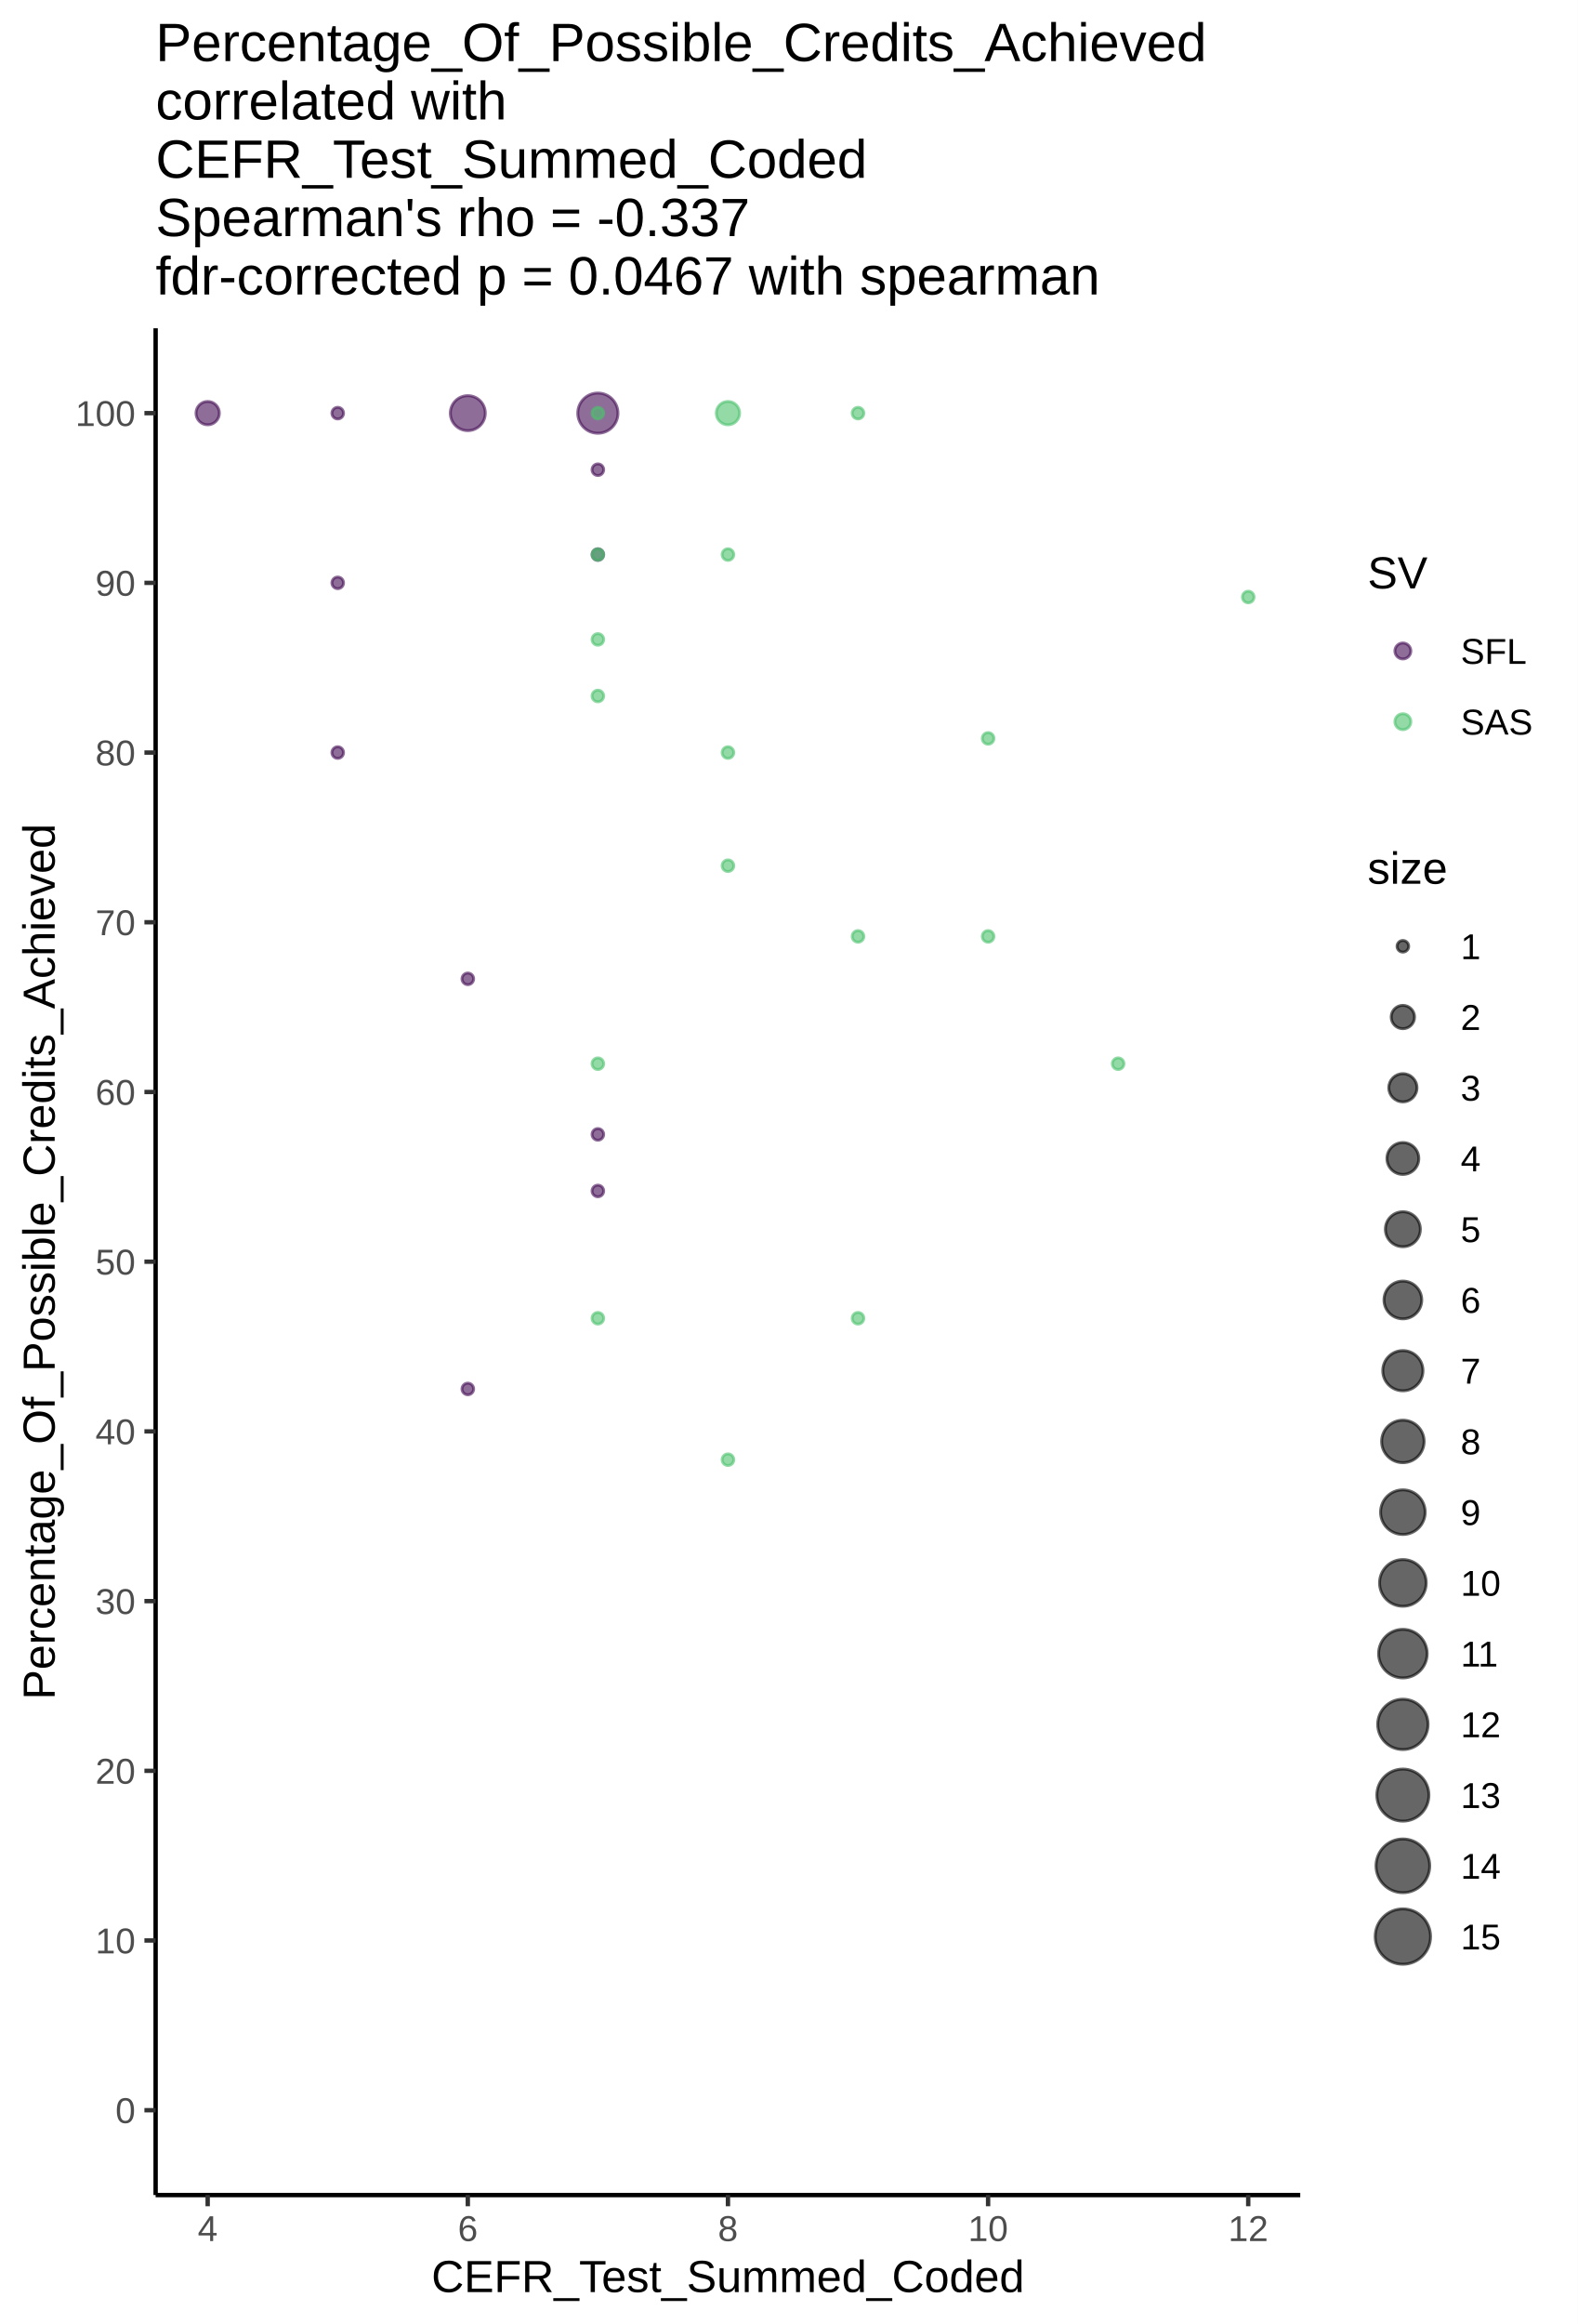
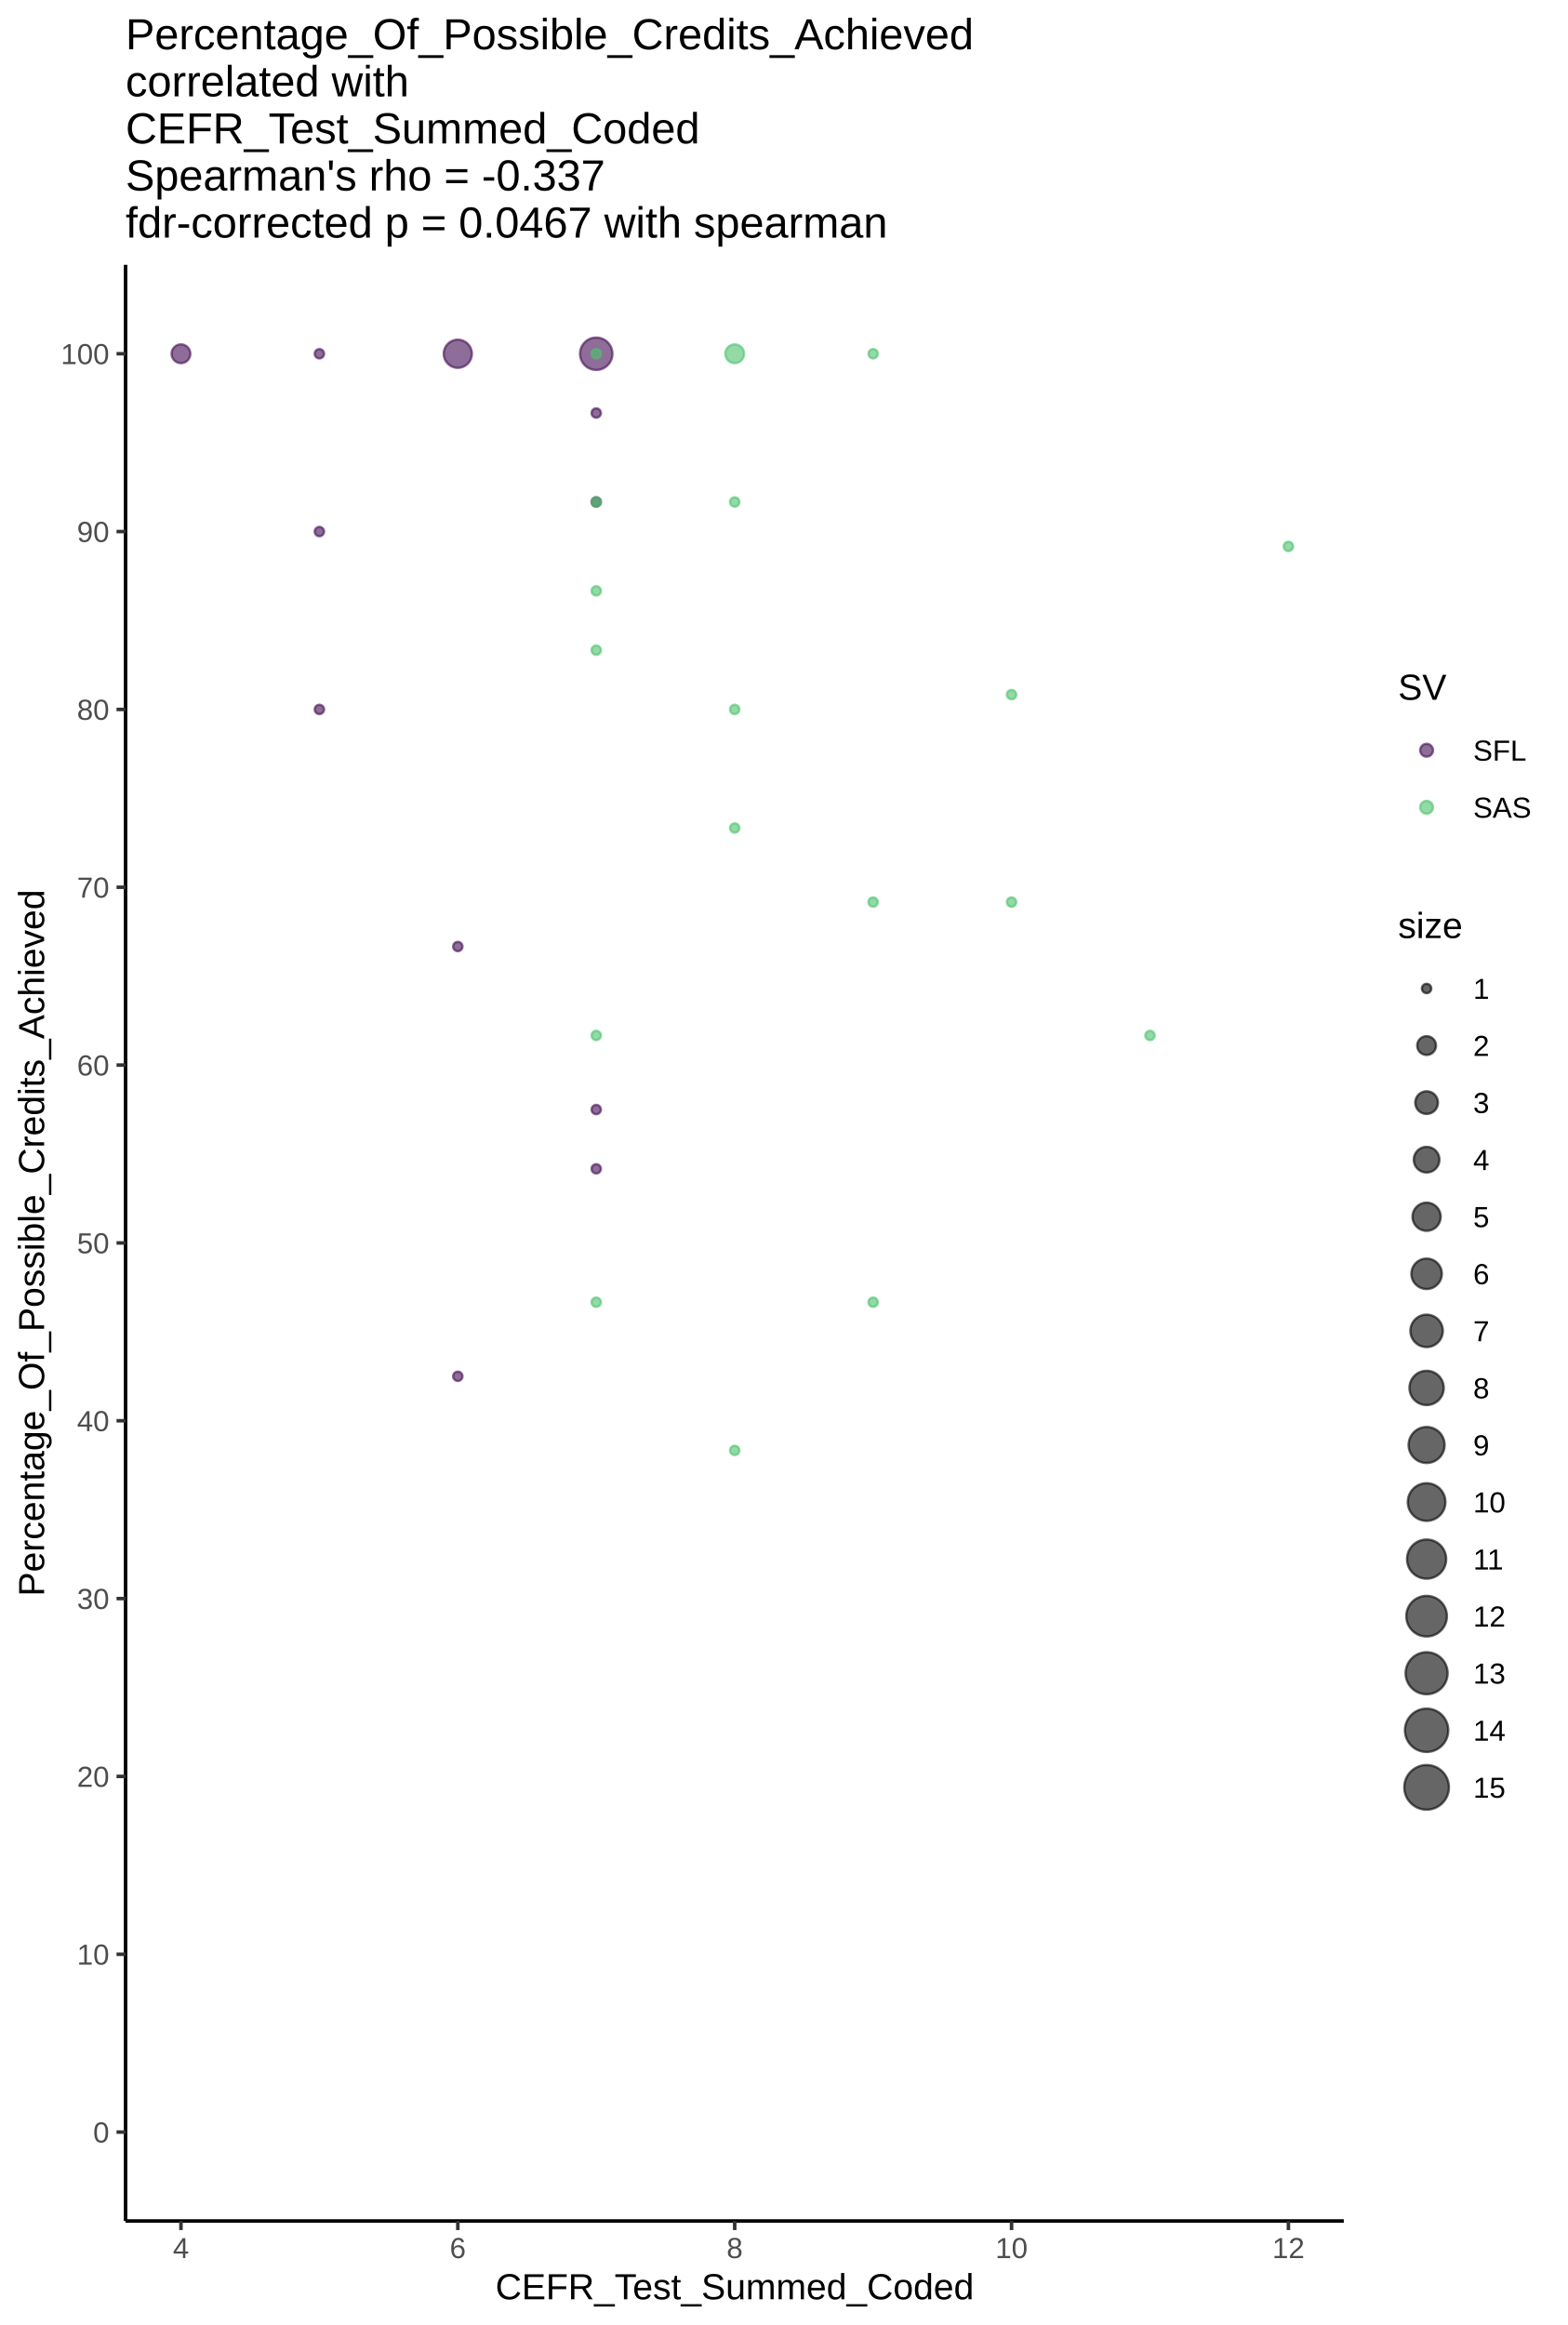
- <svg xmlns="http://www.w3.org/2000/svg" class="svglite" width="385.50pt" height="567.75pt" viewBox="0 0 385.50 567.75">
+ <svg xmlns="http://www.w3.org/2000/svg" class="svglite" width="474.70pt" height="704.09pt" viewBox="0 0 474.70 704.09">
  <defs>
    <style type="text/css">
    .svglite line, .svglite polyline, .svglite polygon, .svglite path, .svglite rect, .svglite circle {
      fill: none;
      stroke: #000000;
      stroke-linecap: round;
      stroke-linejoin: round;
      stroke-miterlimit: 10.00;
    }
    .svglite text {
      white-space: pre;
    }
  </style>
  </defs>
  <rect width="100%" height="100%" style="stroke: none; fill: #FFFFFF;" />
  <defs>
-     <clipPath id="cpMC4wMHwzODUuNTB8MC4wMHw1NjcuNzU=">
-       <rect x="0.00" y="0.00" width="385.50" height="567.75" />
+     <clipPath id="cpMC4wMHw0NzQuNzB8MC4wMHw3MDQuMDk=">
+       <rect x="0.00" y="0.00" width="474.70" height="704.09" />
    </clipPath>
  </defs>
-   <g clip-path="url(#cpMC4wMHwzODUuNTB8MC4wMHw1NjcuNzU=)">
-     <rect x="0.00" y="0.00" width="385.50" height="567.75" style="stroke-width: 1.07; stroke: #FFFFFF; fill: #FFFFFF;" />
+   <g clip-path="url(#cpMC4wMHw0NzQuNzB8MC4wMHw3MDQuMDk=)">
+     <rect x="0.00" y="0.00" width="474.70" height="704.09" style="stroke-width: 1.07; stroke: #FFFFFF; fill: #FFFFFF;" />
  </g>
  <defs>
-     <clipPath id="cpMzguMDN8MzE3Ljc0fDgwLjIwfDUzNi4yNQ==">
-       <rect x="38.03" y="80.20" width="279.71" height="456.05" />
+     <clipPath id="cpMzguMDN8NDA2Ljk0fDgwLjIwfDY3Mi42MA==">
+       <rect x="38.03" y="80.20" width="368.90" height="592.40" />
    </clipPath>
  </defs>
-   <g clip-path="url(#cpMzguMDN8MzE3Ljc0fDgwLjIwfDUzNi4yNQ==)">
-     <rect x="38.03" y="80.20" width="279.71" height="456.05" style="stroke-width: 1.07; stroke: none; fill: #FFFFFF;" />
-     <circle cx="50.75" cy="100.93" r="2.85" style="stroke-width: 0.71; stroke: #440D54; stroke-opacity: 0.60; fill: #440D54; fill-opacity: 0.60;" />
-     <circle cx="82.53" cy="183.85" r="1.42" style="stroke-width: 0.71; stroke: #440D54; stroke-opacity: 0.60; fill: #440D54; fill-opacity: 0.60;" />
-     <circle cx="82.53" cy="142.39" r="1.42" style="stroke-width: 0.71; stroke: #440D54; stroke-opacity: 0.60; fill: #440D54; fill-opacity: 0.60;" />
-     <circle cx="82.53" cy="100.93" r="1.42" style="stroke-width: 0.71; stroke: #440D54; stroke-opacity: 0.60; fill: #440D54; fill-opacity: 0.60;" />
-     <circle cx="114.32" cy="339.32" r="1.42" style="stroke-width: 0.71; stroke: #440D54; stroke-opacity: 0.60; fill: #440D54; fill-opacity: 0.60;" />
-     <circle cx="114.32" cy="239.13" r="1.42" style="stroke-width: 0.71; stroke: #440D54; stroke-opacity: 0.60; fill: #440D54; fill-opacity: 0.60;" />
-     <circle cx="114.32" cy="100.93" r="4.27" style="stroke-width: 0.71; stroke: #440D54; stroke-opacity: 0.60; fill: #440D54; fill-opacity: 0.60;" />
-     <circle cx="146.10" cy="290.95" r="1.42" style="stroke-width: 0.71; stroke: #440D54; stroke-opacity: 0.60; fill: #440D54; fill-opacity: 0.60;" />
-     <circle cx="146.10" cy="277.13" r="1.42" style="stroke-width: 0.71; stroke: #440D54; stroke-opacity: 0.60; fill: #440D54; fill-opacity: 0.60;" />
-     <circle cx="146.10" cy="135.48" r="1.42" style="stroke-width: 0.71; stroke: #440D54; stroke-opacity: 0.60; fill: #440D54; fill-opacity: 0.60;" />
-     <circle cx="146.10" cy="114.75" r="1.42" style="stroke-width: 0.71; stroke: #440D54; stroke-opacity: 0.60; fill: #440D54; fill-opacity: 0.60;" />
-     <circle cx="146.10" cy="100.93" r="4.91" style="stroke-width: 0.71; stroke: #440D54; stroke-opacity: 0.60; fill: #440D54; fill-opacity: 0.60;" />
-     <circle cx="146.10" cy="322.05" r="1.42" style="stroke-width: 0.71; stroke: #4BC26C; stroke-opacity: 0.60; fill: #4BC26C; fill-opacity: 0.60;" />
-     <circle cx="146.10" cy="259.86" r="1.42" style="stroke-width: 0.71; stroke: #4BC26C; stroke-opacity: 0.60; fill: #4BC26C; fill-opacity: 0.60;" />
-     <circle cx="146.10" cy="170.03" r="1.42" style="stroke-width: 0.71; stroke: #4BC26C; stroke-opacity: 0.60; fill: #4BC26C; fill-opacity: 0.60;" />
-     <circle cx="146.10" cy="156.21" r="1.42" style="stroke-width: 0.71; stroke: #4BC26C; stroke-opacity: 0.60; fill: #4BC26C; fill-opacity: 0.60;" />
-     <circle cx="146.10" cy="135.48" r="1.42" style="stroke-width: 0.71; stroke: #4BC26C; stroke-opacity: 0.60; fill: #4BC26C; fill-opacity: 0.60;" />
-     <circle cx="146.10" cy="100.93" r="1.42" style="stroke-width: 0.71; stroke: #4BC26C; stroke-opacity: 0.60; fill: #4BC26C; fill-opacity: 0.60;" />
-     <circle cx="177.89" cy="356.60" r="1.42" style="stroke-width: 0.71; stroke: #4BC26C; stroke-opacity: 0.60; fill: #4BC26C; fill-opacity: 0.60;" />
-     <circle cx="177.89" cy="211.49" r="1.42" style="stroke-width: 0.71; stroke: #4BC26C; stroke-opacity: 0.60; fill: #4BC26C; fill-opacity: 0.60;" />
-     <circle cx="177.89" cy="183.85" r="1.42" style="stroke-width: 0.71; stroke: #4BC26C; stroke-opacity: 0.60; fill: #4BC26C; fill-opacity: 0.60;" />
-     <circle cx="177.89" cy="135.48" r="1.42" style="stroke-width: 0.71; stroke: #4BC26C; stroke-opacity: 0.60; fill: #4BC26C; fill-opacity: 0.60;" />
-     <circle cx="177.89" cy="100.93" r="2.85" style="stroke-width: 0.71; stroke: #4BC26C; stroke-opacity: 0.60; fill: #4BC26C; fill-opacity: 0.60;" />
-     <circle cx="209.67" cy="322.05" r="1.42" style="stroke-width: 0.71; stroke: #4BC26C; stroke-opacity: 0.60; fill: #4BC26C; fill-opacity: 0.60;" />
-     <circle cx="209.67" cy="228.76" r="1.42" style="stroke-width: 0.71; stroke: #4BC26C; stroke-opacity: 0.60; fill: #4BC26C; fill-opacity: 0.60;" />
-     <circle cx="209.67" cy="100.93" r="1.42" style="stroke-width: 0.71; stroke: #4BC26C; stroke-opacity: 0.60; fill: #4BC26C; fill-opacity: 0.60;" />
-     <circle cx="241.46" cy="228.76" r="1.42" style="stroke-width: 0.71; stroke: #4BC26C; stroke-opacity: 0.60; fill: #4BC26C; fill-opacity: 0.60;" />
-     <circle cx="241.46" cy="180.39" r="1.42" style="stroke-width: 0.71; stroke: #4BC26C; stroke-opacity: 0.60; fill: #4BC26C; fill-opacity: 0.60;" />
-     <circle cx="273.24" cy="259.86" r="1.42" style="stroke-width: 0.71; stroke: #4BC26C; stroke-opacity: 0.60; fill: #4BC26C; fill-opacity: 0.60;" />
-     <circle cx="305.03" cy="145.85" r="1.42" style="stroke-width: 0.71; stroke: #4BC26C; stroke-opacity: 0.60; fill: #4BC26C; fill-opacity: 0.60;" />
+   <g clip-path="url(#cpMzguMDN8NDA2Ljk0fDgwLjIwfDY3Mi42MA==)">
+     <rect x="38.03" y="80.20" width="368.90" height="592.40" style="stroke-width: 1.07; stroke: none; fill: #FFFFFF;" />
+     <circle cx="54.80" cy="107.13" r="2.85" style="stroke-width: 0.71; stroke: #440D54; stroke-opacity: 0.60; fill: #440D54; fill-opacity: 0.60;" />
+     <circle cx="96.72" cy="214.84" r="1.42" style="stroke-width: 0.71; stroke: #440D54; stroke-opacity: 0.60; fill: #440D54; fill-opacity: 0.60;" />
+     <circle cx="96.72" cy="160.98" r="1.42" style="stroke-width: 0.71; stroke: #440D54; stroke-opacity: 0.60; fill: #440D54; fill-opacity: 0.60;" />
+     <circle cx="96.72" cy="107.13" r="1.42" style="stroke-width: 0.71; stroke: #440D54; stroke-opacity: 0.60; fill: #440D54; fill-opacity: 0.60;" />
+     <circle cx="138.64" cy="416.79" r="1.42" style="stroke-width: 0.71; stroke: #440D54; stroke-opacity: 0.60; fill: #440D54; fill-opacity: 0.60;" />
+     <circle cx="138.64" cy="286.64" r="1.42" style="stroke-width: 0.71; stroke: #440D54; stroke-opacity: 0.60; fill: #440D54; fill-opacity: 0.60;" />
+     <circle cx="138.64" cy="107.13" r="4.27" style="stroke-width: 0.71; stroke: #440D54; stroke-opacity: 0.60; fill: #440D54; fill-opacity: 0.60;" />
+     <circle cx="180.56" cy="353.96" r="1.42" style="stroke-width: 0.71; stroke: #440D54; stroke-opacity: 0.60; fill: #440D54; fill-opacity: 0.60;" />
+     <circle cx="180.56" cy="336.01" r="1.42" style="stroke-width: 0.71; stroke: #440D54; stroke-opacity: 0.60; fill: #440D54; fill-opacity: 0.60;" />
+     <circle cx="180.56" cy="152.01" r="1.42" style="stroke-width: 0.71; stroke: #440D54; stroke-opacity: 0.60; fill: #440D54; fill-opacity: 0.60;" />
+     <circle cx="180.56" cy="125.08" r="1.42" style="stroke-width: 0.71; stroke: #440D54; stroke-opacity: 0.60; fill: #440D54; fill-opacity: 0.60;" />
+     <circle cx="180.56" cy="107.13" r="4.91" style="stroke-width: 0.71; stroke: #440D54; stroke-opacity: 0.60; fill: #440D54; fill-opacity: 0.60;" />
+     <circle cx="180.56" cy="394.35" r="1.42" style="stroke-width: 0.71; stroke: #4BC26C; stroke-opacity: 0.60; fill: #4BC26C; fill-opacity: 0.60;" />
+     <circle cx="180.56" cy="313.57" r="1.42" style="stroke-width: 0.71; stroke: #4BC26C; stroke-opacity: 0.60; fill: #4BC26C; fill-opacity: 0.60;" />
+     <circle cx="180.56" cy="196.89" r="1.42" style="stroke-width: 0.71; stroke: #4BC26C; stroke-opacity: 0.60; fill: #4BC26C; fill-opacity: 0.60;" />
+     <circle cx="180.56" cy="178.93" r="1.42" style="stroke-width: 0.71; stroke: #4BC26C; stroke-opacity: 0.60; fill: #4BC26C; fill-opacity: 0.60;" />
+     <circle cx="180.56" cy="152.01" r="1.42" style="stroke-width: 0.71; stroke: #4BC26C; stroke-opacity: 0.60; fill: #4BC26C; fill-opacity: 0.60;" />
+     <circle cx="180.56" cy="107.13" r="1.42" style="stroke-width: 0.71; stroke: #4BC26C; stroke-opacity: 0.60; fill: #4BC26C; fill-opacity: 0.60;" />
+     <circle cx="222.49" cy="439.23" r="1.42" style="stroke-width: 0.71; stroke: #4BC26C; stroke-opacity: 0.60; fill: #4BC26C; fill-opacity: 0.60;" />
+     <circle cx="222.49" cy="250.74" r="1.42" style="stroke-width: 0.71; stroke: #4BC26C; stroke-opacity: 0.60; fill: #4BC26C; fill-opacity: 0.60;" />
+     <circle cx="222.49" cy="214.84" r="1.42" style="stroke-width: 0.71; stroke: #4BC26C; stroke-opacity: 0.60; fill: #4BC26C; fill-opacity: 0.60;" />
+     <circle cx="222.49" cy="152.01" r="1.42" style="stroke-width: 0.71; stroke: #4BC26C; stroke-opacity: 0.60; fill: #4BC26C; fill-opacity: 0.60;" />
+     <circle cx="222.49" cy="107.13" r="2.85" style="stroke-width: 0.71; stroke: #4BC26C; stroke-opacity: 0.60; fill: #4BC26C; fill-opacity: 0.60;" />
+     <circle cx="264.41" cy="394.35" r="1.42" style="stroke-width: 0.71; stroke: #4BC26C; stroke-opacity: 0.60; fill: #4BC26C; fill-opacity: 0.60;" />
+     <circle cx="264.41" cy="273.18" r="1.42" style="stroke-width: 0.71; stroke: #4BC26C; stroke-opacity: 0.60; fill: #4BC26C; fill-opacity: 0.60;" />
+     <circle cx="264.41" cy="107.13" r="1.42" style="stroke-width: 0.71; stroke: #4BC26C; stroke-opacity: 0.60; fill: #4BC26C; fill-opacity: 0.60;" />
+     <circle cx="306.33" cy="273.18" r="1.42" style="stroke-width: 0.71; stroke: #4BC26C; stroke-opacity: 0.60; fill: #4BC26C; fill-opacity: 0.60;" />
+     <circle cx="306.33" cy="210.35" r="1.42" style="stroke-width: 0.71; stroke: #4BC26C; stroke-opacity: 0.60; fill: #4BC26C; fill-opacity: 0.60;" />
+     <circle cx="348.25" cy="313.57" r="1.42" style="stroke-width: 0.71; stroke: #4BC26C; stroke-opacity: 0.60; fill: #4BC26C; fill-opacity: 0.60;" />
+     <circle cx="390.17" cy="165.47" r="1.42" style="stroke-width: 0.71; stroke: #4BC26C; stroke-opacity: 0.60; fill: #4BC26C; fill-opacity: 0.60;" />
  </g>
-   <g clip-path="url(#cpMC4wMHwzODUuNTB8MC4wMHw1NjcuNzU=)">
-     <polyline points="38.03,536.25 38.03,80.20 " style="stroke-width: 1.07; stroke-linecap: butt;" />
-     <text x="33.10" y="518.67" text-anchor="end" style="font-size: 8.80px;fill: #4D4D4D; font-family: &quot;Arial&quot;;" textLength="4.90px" lengthAdjust="spacingAndGlyphs">0</text>
-     <text x="33.10" y="477.21" text-anchor="end" style="font-size: 8.80px;fill: #4D4D4D; font-family: &quot;Arial&quot;;" textLength="9.79px" lengthAdjust="spacingAndGlyphs">10</text>
-     <text x="33.10" y="435.76" text-anchor="end" style="font-size: 8.80px;fill: #4D4D4D; font-family: &quot;Arial&quot;;" textLength="9.79px" lengthAdjust="spacingAndGlyphs">20</text>
-     <text x="33.10" y="394.30" text-anchor="end" style="font-size: 8.80px;fill: #4D4D4D; font-family: &quot;Arial&quot;;" textLength="9.79px" lengthAdjust="spacingAndGlyphs">30</text>
-     <text x="33.10" y="352.84" text-anchor="end" style="font-size: 8.80px;fill: #4D4D4D; font-family: &quot;Arial&quot;;" textLength="9.79px" lengthAdjust="spacingAndGlyphs">40</text>
-     <text x="33.10" y="311.38" text-anchor="end" style="font-size: 8.80px;fill: #4D4D4D; font-family: &quot;Arial&quot;;" textLength="9.79px" lengthAdjust="spacingAndGlyphs">50</text>
-     <text x="33.10" y="269.92" text-anchor="end" style="font-size: 8.80px;fill: #4D4D4D; font-family: &quot;Arial&quot;;" textLength="9.79px" lengthAdjust="spacingAndGlyphs">60</text>
-     <text x="33.10" y="228.46" text-anchor="end" style="font-size: 8.80px;fill: #4D4D4D; font-family: &quot;Arial&quot;;" textLength="9.79px" lengthAdjust="spacingAndGlyphs">70</text>
-     <text x="33.10" y="187.00" text-anchor="end" style="font-size: 8.80px;fill: #4D4D4D; font-family: &quot;Arial&quot;;" textLength="9.79px" lengthAdjust="spacingAndGlyphs">80</text>
-     <text x="33.10" y="145.54" text-anchor="end" style="font-size: 8.80px;fill: #4D4D4D; font-family: &quot;Arial&quot;;" textLength="9.79px" lengthAdjust="spacingAndGlyphs">90</text>
-     <text x="33.10" y="104.08" text-anchor="end" style="font-size: 8.80px;fill: #4D4D4D; font-family: &quot;Arial&quot;;" textLength="14.69px" lengthAdjust="spacingAndGlyphs">100</text>
-     <polyline points="35.29,515.52 38.03,515.52 " style="stroke-width: 1.07; stroke: #333333; stroke-linecap: butt;" />
-     <polyline points="35.29,474.06 38.03,474.06 " style="stroke-width: 1.07; stroke: #333333; stroke-linecap: butt;" />
-     <polyline points="35.29,432.61 38.03,432.61 " style="stroke-width: 1.07; stroke: #333333; stroke-linecap: butt;" />
-     <polyline points="35.29,391.15 38.03,391.15 " style="stroke-width: 1.07; stroke: #333333; stroke-linecap: butt;" />
-     <polyline points="35.29,349.69 38.03,349.69 " style="stroke-width: 1.07; stroke: #333333; stroke-linecap: butt;" />
-     <polyline points="35.29,308.23 38.03,308.23 " style="stroke-width: 1.07; stroke: #333333; stroke-linecap: butt;" />
-     <polyline points="35.29,266.77 38.03,266.77 " style="stroke-width: 1.07; stroke: #333333; stroke-linecap: butt;" />
-     <polyline points="35.29,225.31 38.03,225.31 " style="stroke-width: 1.07; stroke: #333333; stroke-linecap: butt;" />
-     <polyline points="35.29,183.85 38.03,183.85 " style="stroke-width: 1.07; stroke: #333333; stroke-linecap: butt;" />
-     <polyline points="35.29,142.39 38.03,142.39 " style="stroke-width: 1.07; stroke: #333333; stroke-linecap: butt;" />
-     <polyline points="35.29,100.93 38.03,100.93 " style="stroke-width: 1.07; stroke: #333333; stroke-linecap: butt;" />
-     <polyline points="38.03,536.25 317.74,536.25 " style="stroke-width: 1.07; stroke-linecap: butt;" />
-     <polyline points="50.75,538.99 50.75,536.25 " style="stroke-width: 1.07; stroke: #333333; stroke-linecap: butt;" />
-     <polyline points="114.32,538.99 114.32,536.25 " style="stroke-width: 1.07; stroke: #333333; stroke-linecap: butt;" />
-     <polyline points="177.89,538.99 177.89,536.25 " style="stroke-width: 1.07; stroke: #333333; stroke-linecap: butt;" />
-     <polyline points="241.46,538.99 241.46,536.25 " style="stroke-width: 1.07; stroke: #333333; stroke-linecap: butt;" />
-     <polyline points="305.03,538.99 305.03,536.25 " style="stroke-width: 1.07; stroke: #333333; stroke-linecap: butt;" />
-     <text x="50.75" y="547.49" text-anchor="middle" style="font-size: 8.80px;fill: #4D4D4D; font-family: &quot;Arial&quot;;" textLength="4.90px" lengthAdjust="spacingAndGlyphs">4</text>
-     <text x="114.32" y="547.49" text-anchor="middle" style="font-size: 8.80px;fill: #4D4D4D; font-family: &quot;Arial&quot;;" textLength="4.90px" lengthAdjust="spacingAndGlyphs">6</text>
-     <text x="177.89" y="547.49" text-anchor="middle" style="font-size: 8.80px;fill: #4D4D4D; font-family: &quot;Arial&quot;;" textLength="4.90px" lengthAdjust="spacingAndGlyphs">8</text>
-     <text x="241.46" y="547.49" text-anchor="middle" style="font-size: 8.80px;fill: #4D4D4D; font-family: &quot;Arial&quot;;" textLength="9.79px" lengthAdjust="spacingAndGlyphs">10</text>
-     <text x="305.03" y="547.49" text-anchor="middle" style="font-size: 8.80px;fill: #4D4D4D; font-family: &quot;Arial&quot;;" textLength="9.79px" lengthAdjust="spacingAndGlyphs">12</text>
-     <text x="177.89" y="559.95" text-anchor="middle" style="font-size: 11.00px; font-family: &quot;Arial&quot;;" textLength="144.93px" lengthAdjust="spacingAndGlyphs">CEFR_Test_Summed_Coded</text>
-     <text transform="translate(13.36,308.23) rotate(-90)" text-anchor="middle" style="font-size: 11.00px; font-family: &quot;Arial&quot;;" textLength="214.07px" lengthAdjust="spacingAndGlyphs">Percentage_Of_Possible_Credits_Achieved</text>
-     <rect x="328.70" y="129.23" width="51.32" height="61.19" style="stroke-width: 1.07; stroke: none; fill: #FFFFFF;" />
-     <text x="334.18" y="143.75" style="font-size: 11.00px; font-family: &quot;Arial&quot;;" textLength="14.67px" lengthAdjust="spacingAndGlyphs">SV</text>
-     <circle cx="342.82" cy="159.03" r="1.95" style="stroke-width: 0.71; stroke: #440D54; stroke-opacity: 0.60; fill: #440D54; fill-opacity: 0.60;" />
-     <circle cx="342.82" cy="176.31" r="1.95" style="stroke-width: 0.71; stroke: #4BC26C; stroke-opacity: 0.60; fill: #4BC26C; fill-opacity: 0.60;" />
-     <text x="356.94" y="162.18" style="font-size: 8.80px; font-family: &quot;Arial&quot;;" textLength="16.14px" lengthAdjust="spacingAndGlyphs">SFL</text>
-     <text x="356.94" y="179.46" style="font-size: 8.80px; font-family: &quot;Arial&quot;;" textLength="17.60px" lengthAdjust="spacingAndGlyphs">SAS</text>
-     <rect x="328.70" y="201.39" width="43.51" height="285.83" style="stroke-width: 1.07; stroke: none; fill: #FFFFFF;" />
-     <text x="334.18" y="215.90" style="font-size: 11.00px; font-family: &quot;Arial&quot;;" textLength="19.56px" lengthAdjust="spacingAndGlyphs">size</text>
-     <circle cx="342.82" cy="231.18" r="1.42" style="stroke-width: 0.71; stroke: #000000; stroke-opacity: 0.60; fill: #000000; fill-opacity: 0.60;" />
-     <circle cx="342.82" cy="248.46" r="2.85" style="stroke-width: 0.71; stroke: #000000; stroke-opacity: 0.60; fill: #000000; fill-opacity: 0.60;" />
-     <circle cx="342.82" cy="265.74" r="3.44" style="stroke-width: 0.71; stroke: #000000; stroke-opacity: 0.60; fill: #000000; fill-opacity: 0.60;" />
-     <circle cx="342.82" cy="283.02" r="3.89" style="stroke-width: 0.71; stroke: #000000; stroke-opacity: 0.60; fill: #000000; fill-opacity: 0.60;" />
-     <circle cx="342.82" cy="300.30" r="4.27" style="stroke-width: 0.71; stroke: #000000; stroke-opacity: 0.60; fill: #000000; fill-opacity: 0.60;" />
-     <circle cx="342.82" cy="317.58" r="4.61" style="stroke-width: 0.71; stroke: #000000; stroke-opacity: 0.60; fill: #000000; fill-opacity: 0.60;" />
-     <circle cx="342.82" cy="334.86" r="4.91" style="stroke-width: 0.71; stroke: #000000; stroke-opacity: 0.60; fill: #000000; fill-opacity: 0.60;" />
-     <circle cx="342.82" cy="352.14" r="5.19" style="stroke-width: 0.71; stroke: #000000; stroke-opacity: 0.60; fill: #000000; fill-opacity: 0.60;" />
-     <circle cx="342.82" cy="369.42" r="5.45" style="stroke-width: 0.71; stroke: #000000; stroke-opacity: 0.60; fill: #000000; fill-opacity: 0.60;" />
-     <circle cx="342.82" cy="386.70" r="5.70" style="stroke-width: 0.71; stroke: #000000; stroke-opacity: 0.60; fill: #000000; fill-opacity: 0.60;" />
-     <circle cx="342.82" cy="403.98" r="5.93" style="stroke-width: 0.71; stroke: #000000; stroke-opacity: 0.60; fill: #000000; fill-opacity: 0.60;" />
-     <circle cx="342.82" cy="421.26" r="6.15" style="stroke-width: 0.71; stroke: #000000; stroke-opacity: 0.60; fill: #000000; fill-opacity: 0.60;" />
-     <circle cx="342.82" cy="438.54" r="6.36" style="stroke-width: 0.71; stroke: #000000; stroke-opacity: 0.60; fill: #000000; fill-opacity: 0.60;" />
-     <circle cx="342.82" cy="455.82" r="6.56" style="stroke-width: 0.71; stroke: #000000; stroke-opacity: 0.60; fill: #000000; fill-opacity: 0.60;" />
-     <circle cx="342.82" cy="473.10" r="6.76" style="stroke-width: 0.71; stroke: #000000; stroke-opacity: 0.60; fill: #000000; fill-opacity: 0.60;" />
-     <text x="356.94" y="234.33" style="font-size: 8.80px; font-family: &quot;Arial&quot;;" textLength="4.90px" lengthAdjust="spacingAndGlyphs">1</text>
-     <text x="356.94" y="251.61" style="font-size: 8.80px; font-family: &quot;Arial&quot;;" textLength="4.90px" lengthAdjust="spacingAndGlyphs">2</text>
-     <text x="356.94" y="268.89" style="font-size: 8.80px; font-family: &quot;Arial&quot;;" textLength="4.90px" lengthAdjust="spacingAndGlyphs">3</text>
-     <text x="356.94" y="286.17" style="font-size: 8.80px; font-family: &quot;Arial&quot;;" textLength="4.90px" lengthAdjust="spacingAndGlyphs">4</text>
-     <text x="356.94" y="303.45" style="font-size: 8.80px; font-family: &quot;Arial&quot;;" textLength="4.90px" lengthAdjust="spacingAndGlyphs">5</text>
-     <text x="356.94" y="320.73" style="font-size: 8.80px; font-family: &quot;Arial&quot;;" textLength="4.90px" lengthAdjust="spacingAndGlyphs">6</text>
-     <text x="356.94" y="338.01" style="font-size: 8.80px; font-family: &quot;Arial&quot;;" textLength="4.90px" lengthAdjust="spacingAndGlyphs">7</text>
-     <text x="356.94" y="355.29" style="font-size: 8.80px; font-family: &quot;Arial&quot;;" textLength="4.90px" lengthAdjust="spacingAndGlyphs">8</text>
-     <text x="356.94" y="372.57" style="font-size: 8.80px; font-family: &quot;Arial&quot;;" textLength="4.90px" lengthAdjust="spacingAndGlyphs">9</text>
-     <text x="356.94" y="389.85" style="font-size: 8.80px; font-family: &quot;Arial&quot;;" textLength="9.79px" lengthAdjust="spacingAndGlyphs">10</text>
-     <text x="356.94" y="407.13" style="font-size: 8.80px; font-family: &quot;Arial&quot;;" textLength="9.14px" lengthAdjust="spacingAndGlyphs">11</text>
-     <text x="356.94" y="424.41" style="font-size: 8.80px; font-family: &quot;Arial&quot;;" textLength="9.79px" lengthAdjust="spacingAndGlyphs">12</text>
-     <text x="356.94" y="441.69" style="font-size: 8.80px; font-family: &quot;Arial&quot;;" textLength="9.79px" lengthAdjust="spacingAndGlyphs">13</text>
-     <text x="356.94" y="458.97" style="font-size: 8.80px; font-family: &quot;Arial&quot;;" textLength="9.79px" lengthAdjust="spacingAndGlyphs">14</text>
-     <text x="356.94" y="476.25" style="font-size: 8.80px; font-family: &quot;Arial&quot;;" textLength="9.79px" lengthAdjust="spacingAndGlyphs">15</text>
+   <g clip-path="url(#cpMC4wMHw0NzQuNzB8MC4wMHw3MDQuMDk=)">
+     <polyline points="38.03,672.60 38.03,80.20 " style="stroke-width: 1.07; stroke-linecap: butt;" />
+     <text x="33.10" y="648.82" text-anchor="end" style="font-size: 8.80px;fill: #4D4D4D; font-family: &quot;Arial&quot;;" textLength="4.90px" lengthAdjust="spacingAndGlyphs">0</text>
+     <text x="33.10" y="594.97" text-anchor="end" style="font-size: 8.80px;fill: #4D4D4D; font-family: &quot;Arial&quot;;" textLength="9.79px" lengthAdjust="spacingAndGlyphs">10</text>
+     <text x="33.10" y="541.11" text-anchor="end" style="font-size: 8.80px;fill: #4D4D4D; font-family: &quot;Arial&quot;;" textLength="9.79px" lengthAdjust="spacingAndGlyphs">20</text>
+     <text x="33.10" y="487.26" text-anchor="end" style="font-size: 8.80px;fill: #4D4D4D; font-family: &quot;Arial&quot;;" textLength="9.79px" lengthAdjust="spacingAndGlyphs">30</text>
+     <text x="33.10" y="433.40" text-anchor="end" style="font-size: 8.80px;fill: #4D4D4D; font-family: &quot;Arial&quot;;" textLength="9.79px" lengthAdjust="spacingAndGlyphs">40</text>
+     <text x="33.10" y="379.55" text-anchor="end" style="font-size: 8.80px;fill: #4D4D4D; font-family: &quot;Arial&quot;;" textLength="9.79px" lengthAdjust="spacingAndGlyphs">50</text>
+     <text x="33.10" y="325.69" text-anchor="end" style="font-size: 8.80px;fill: #4D4D4D; font-family: &quot;Arial&quot;;" textLength="9.79px" lengthAdjust="spacingAndGlyphs">60</text>
+     <text x="33.10" y="271.84" text-anchor="end" style="font-size: 8.80px;fill: #4D4D4D; font-family: &quot;Arial&quot;;" textLength="9.79px" lengthAdjust="spacingAndGlyphs">70</text>
+     <text x="33.10" y="217.99" text-anchor="end" style="font-size: 8.80px;fill: #4D4D4D; font-family: &quot;Arial&quot;;" textLength="9.79px" lengthAdjust="spacingAndGlyphs">80</text>
+     <text x="33.10" y="164.13" text-anchor="end" style="font-size: 8.80px;fill: #4D4D4D; font-family: &quot;Arial&quot;;" textLength="9.79px" lengthAdjust="spacingAndGlyphs">90</text>
+     <text x="33.10" y="110.28" text-anchor="end" style="font-size: 8.80px;fill: #4D4D4D; font-family: &quot;Arial&quot;;" textLength="14.69px" lengthAdjust="spacingAndGlyphs">100</text>
+     <polyline points="35.29,645.67 38.03,645.67 " style="stroke-width: 1.07; stroke: #333333; stroke-linecap: butt;" />
+     <polyline points="35.29,591.82 38.03,591.82 " style="stroke-width: 1.07; stroke: #333333; stroke-linecap: butt;" />
+     <polyline points="35.29,537.96 38.03,537.96 " style="stroke-width: 1.07; stroke: #333333; stroke-linecap: butt;" />
+     <polyline points="35.29,484.11 38.03,484.11 " style="stroke-width: 1.07; stroke: #333333; stroke-linecap: butt;" />
+     <polyline points="35.29,430.25 38.03,430.25 " style="stroke-width: 1.07; stroke: #333333; stroke-linecap: butt;" />
+     <polyline points="35.29,376.40 38.03,376.40 " style="stroke-width: 1.07; stroke: #333333; stroke-linecap: butt;" />
+     <polyline points="35.29,322.54 38.03,322.54 " style="stroke-width: 1.07; stroke: #333333; stroke-linecap: butt;" />
+     <polyline points="35.29,268.69 38.03,268.69 " style="stroke-width: 1.07; stroke: #333333; stroke-linecap: butt;" />
+     <polyline points="35.29,214.84 38.03,214.84 " style="stroke-width: 1.07; stroke: #333333; stroke-linecap: butt;" />
+     <polyline points="35.29,160.98 38.03,160.98 " style="stroke-width: 1.07; stroke: #333333; stroke-linecap: butt;" />
+     <polyline points="35.29,107.13 38.03,107.13 " style="stroke-width: 1.07; stroke: #333333; stroke-linecap: butt;" />
+     <polyline points="38.03,672.60 406.94,672.60 " style="stroke-width: 1.07; stroke-linecap: butt;" />
+     <polyline points="54.80,675.34 54.80,672.60 " style="stroke-width: 1.07; stroke: #333333; stroke-linecap: butt;" />
+     <polyline points="138.64,675.34 138.64,672.60 " style="stroke-width: 1.07; stroke: #333333; stroke-linecap: butt;" />
+     <polyline points="222.49,675.34 222.49,672.60 " style="stroke-width: 1.07; stroke: #333333; stroke-linecap: butt;" />
+     <polyline points="306.33,675.34 306.33,672.60 " style="stroke-width: 1.07; stroke: #333333; stroke-linecap: butt;" />
+     <polyline points="390.17,675.34 390.17,672.60 " style="stroke-width: 1.07; stroke: #333333; stroke-linecap: butt;" />
+     <text x="54.80" y="683.83" text-anchor="middle" style="font-size: 8.80px;fill: #4D4D4D; font-family: &quot;Arial&quot;;" textLength="4.90px" lengthAdjust="spacingAndGlyphs">4</text>
+     <text x="138.64" y="683.83" text-anchor="middle" style="font-size: 8.80px;fill: #4D4D4D; font-family: &quot;Arial&quot;;" textLength="4.90px" lengthAdjust="spacingAndGlyphs">6</text>
+     <text x="222.49" y="683.83" text-anchor="middle" style="font-size: 8.80px;fill: #4D4D4D; font-family: &quot;Arial&quot;;" textLength="4.90px" lengthAdjust="spacingAndGlyphs">8</text>
+     <text x="306.33" y="683.83" text-anchor="middle" style="font-size: 8.80px;fill: #4D4D4D; font-family: &quot;Arial&quot;;" textLength="9.79px" lengthAdjust="spacingAndGlyphs">10</text>
+     <text x="390.17" y="683.83" text-anchor="middle" style="font-size: 8.80px;fill: #4D4D4D; font-family: &quot;Arial&quot;;" textLength="9.79px" lengthAdjust="spacingAndGlyphs">12</text>
+     <text x="222.49" y="696.30" text-anchor="middle" style="font-size: 11.00px; font-family: &quot;Arial&quot;;" textLength="144.93px" lengthAdjust="spacingAndGlyphs">CEFR_Test_Summed_Coded</text>
+     <text transform="translate(13.36,376.40) rotate(-90)" text-anchor="middle" style="font-size: 11.00px; font-family: &quot;Arial&quot;;" textLength="214.07px" lengthAdjust="spacingAndGlyphs">Percentage_Of_Possible_Credits_Achieved</text>
+     <rect x="417.90" y="197.41" width="51.32" height="61.19" style="stroke-width: 1.07; stroke: none; fill: #FFFFFF;" />
+     <text x="423.38" y="211.92" style="font-size: 11.00px; font-family: &quot;Arial&quot;;" textLength="14.67px" lengthAdjust="spacingAndGlyphs">SV</text>
+     <circle cx="432.02" cy="227.20" r="1.95" style="stroke-width: 0.71; stroke: #440D54; stroke-opacity: 0.60; fill: #440D54; fill-opacity: 0.60;" />
+     <circle cx="432.02" cy="244.48" r="1.95" style="stroke-width: 0.71; stroke: #4BC26C; stroke-opacity: 0.60; fill: #4BC26C; fill-opacity: 0.60;" />
+     <text x="446.13" y="230.35" style="font-size: 8.80px; font-family: &quot;Arial&quot;;" textLength="16.14px" lengthAdjust="spacingAndGlyphs">SFL</text>
+     <text x="446.13" y="247.63" style="font-size: 8.80px; font-family: &quot;Arial&quot;;" textLength="17.60px" lengthAdjust="spacingAndGlyphs">SAS</text>
+     <rect x="417.90" y="269.56" width="43.51" height="285.83" style="stroke-width: 1.07; stroke: none; fill: #FFFFFF;" />
+     <text x="423.38" y="284.07" style="font-size: 11.00px; font-family: &quot;Arial&quot;;" textLength="19.56px" lengthAdjust="spacingAndGlyphs">size</text>
+     <circle cx="432.02" cy="299.35" r="1.42" style="stroke-width: 0.71; stroke: #000000; stroke-opacity: 0.60; fill: #000000; fill-opacity: 0.60;" />
+     <circle cx="432.02" cy="316.63" r="2.85" style="stroke-width: 0.71; stroke: #000000; stroke-opacity: 0.60; fill: #000000; fill-opacity: 0.60;" />
+     <circle cx="432.02" cy="333.91" r="3.44" style="stroke-width: 0.71; stroke: #000000; stroke-opacity: 0.60; fill: #000000; fill-opacity: 0.60;" />
+     <circle cx="432.02" cy="351.19" r="3.89" style="stroke-width: 0.71; stroke: #000000; stroke-opacity: 0.60; fill: #000000; fill-opacity: 0.60;" />
+     <circle cx="432.02" cy="368.47" r="4.27" style="stroke-width: 0.71; stroke: #000000; stroke-opacity: 0.60; fill: #000000; fill-opacity: 0.60;" />
+     <circle cx="432.02" cy="385.75" r="4.61" style="stroke-width: 0.71; stroke: #000000; stroke-opacity: 0.60; fill: #000000; fill-opacity: 0.60;" />
+     <circle cx="432.02" cy="403.03" r="4.91" style="stroke-width: 0.71; stroke: #000000; stroke-opacity: 0.60; fill: #000000; fill-opacity: 0.60;" />
+     <circle cx="432.02" cy="420.31" r="5.19" style="stroke-width: 0.71; stroke: #000000; stroke-opacity: 0.60; fill: #000000; fill-opacity: 0.60;" />
+     <circle cx="432.02" cy="437.59" r="5.45" style="stroke-width: 0.71; stroke: #000000; stroke-opacity: 0.60; fill: #000000; fill-opacity: 0.60;" />
+     <circle cx="432.02" cy="454.87" r="5.70" style="stroke-width: 0.71; stroke: #000000; stroke-opacity: 0.60; fill: #000000; fill-opacity: 0.60;" />
+     <circle cx="432.02" cy="472.15" r="5.93" style="stroke-width: 0.71; stroke: #000000; stroke-opacity: 0.60; fill: #000000; fill-opacity: 0.60;" />
+     <circle cx="432.02" cy="489.43" r="6.15" style="stroke-width: 0.71; stroke: #000000; stroke-opacity: 0.60; fill: #000000; fill-opacity: 0.60;" />
+     <circle cx="432.02" cy="506.71" r="6.36" style="stroke-width: 0.71; stroke: #000000; stroke-opacity: 0.60; fill: #000000; fill-opacity: 0.60;" />
+     <circle cx="432.02" cy="523.99" r="6.56" style="stroke-width: 0.71; stroke: #000000; stroke-opacity: 0.60; fill: #000000; fill-opacity: 0.60;" />
+     <circle cx="432.02" cy="541.27" r="6.76" style="stroke-width: 0.71; stroke: #000000; stroke-opacity: 0.60; fill: #000000; fill-opacity: 0.60;" />
+     <text x="446.13" y="302.50" style="font-size: 8.80px; font-family: &quot;Arial&quot;;" textLength="4.90px" lengthAdjust="spacingAndGlyphs">1</text>
+     <text x="446.13" y="319.78" style="font-size: 8.80px; font-family: &quot;Arial&quot;;" textLength="4.90px" lengthAdjust="spacingAndGlyphs">2</text>
+     <text x="446.13" y="337.06" style="font-size: 8.80px; font-family: &quot;Arial&quot;;" textLength="4.90px" lengthAdjust="spacingAndGlyphs">3</text>
+     <text x="446.13" y="354.34" style="font-size: 8.80px; font-family: &quot;Arial&quot;;" textLength="4.90px" lengthAdjust="spacingAndGlyphs">4</text>
+     <text x="446.13" y="371.62" style="font-size: 8.80px; font-family: &quot;Arial&quot;;" textLength="4.90px" lengthAdjust="spacingAndGlyphs">5</text>
+     <text x="446.13" y="388.90" style="font-size: 8.80px; font-family: &quot;Arial&quot;;" textLength="4.90px" lengthAdjust="spacingAndGlyphs">6</text>
+     <text x="446.13" y="406.18" style="font-size: 8.80px; font-family: &quot;Arial&quot;;" textLength="4.90px" lengthAdjust="spacingAndGlyphs">7</text>
+     <text x="446.13" y="423.46" style="font-size: 8.80px; font-family: &quot;Arial&quot;;" textLength="4.90px" lengthAdjust="spacingAndGlyphs">8</text>
+     <text x="446.13" y="440.74" style="font-size: 8.80px; font-family: &quot;Arial&quot;;" textLength="4.90px" lengthAdjust="spacingAndGlyphs">9</text>
+     <text x="446.13" y="458.02" style="font-size: 8.80px; font-family: &quot;Arial&quot;;" textLength="9.79px" lengthAdjust="spacingAndGlyphs">10</text>
+     <text x="446.13" y="475.30" style="font-size: 8.80px; font-family: &quot;Arial&quot;;" textLength="9.14px" lengthAdjust="spacingAndGlyphs">11</text>
+     <text x="446.13" y="492.58" style="font-size: 8.80px; font-family: &quot;Arial&quot;;" textLength="9.79px" lengthAdjust="spacingAndGlyphs">12</text>
+     <text x="446.13" y="509.86" style="font-size: 8.80px; font-family: &quot;Arial&quot;;" textLength="9.79px" lengthAdjust="spacingAndGlyphs">13</text>
+     <text x="446.13" y="527.14" style="font-size: 8.80px; font-family: &quot;Arial&quot;;" textLength="9.79px" lengthAdjust="spacingAndGlyphs">14</text>
+     <text x="446.13" y="544.42" style="font-size: 8.80px; font-family: &quot;Arial&quot;;" textLength="9.79px" lengthAdjust="spacingAndGlyphs">15</text>
    <text x="38.03" y="14.93" style="font-size: 13.20px; font-family: &quot;Arial&quot;;" textLength="256.65px" lengthAdjust="spacingAndGlyphs">Percentage_Of_Possible_Credits_Achieved</text>
    <text x="38.03" y="29.18" style="font-size: 13.20px; font-family: &quot;Arial&quot;;" textLength="85.78px" lengthAdjust="spacingAndGlyphs">correlated with</text>
    <text x="38.03" y="43.44" style="font-size: 13.20px; font-family: &quot;Arial&quot;;" textLength="173.76px" lengthAdjust="spacingAndGlyphs">CEFR_Test_Summed_Coded</text>
    <text x="38.03" y="57.69" style="font-size: 13.20px; font-family: &quot;Arial&quot;;" textLength="145.14px" lengthAdjust="spacingAndGlyphs">Spearman's rho = -0.337</text>
    <text x="38.03" y="71.95" style="font-size: 13.20px; font-family: &quot;Arial&quot;;" textLength="230.60px" lengthAdjust="spacingAndGlyphs">fdr-corrected p = 0.0467 with spearman</text>
  </g>
</svg>
